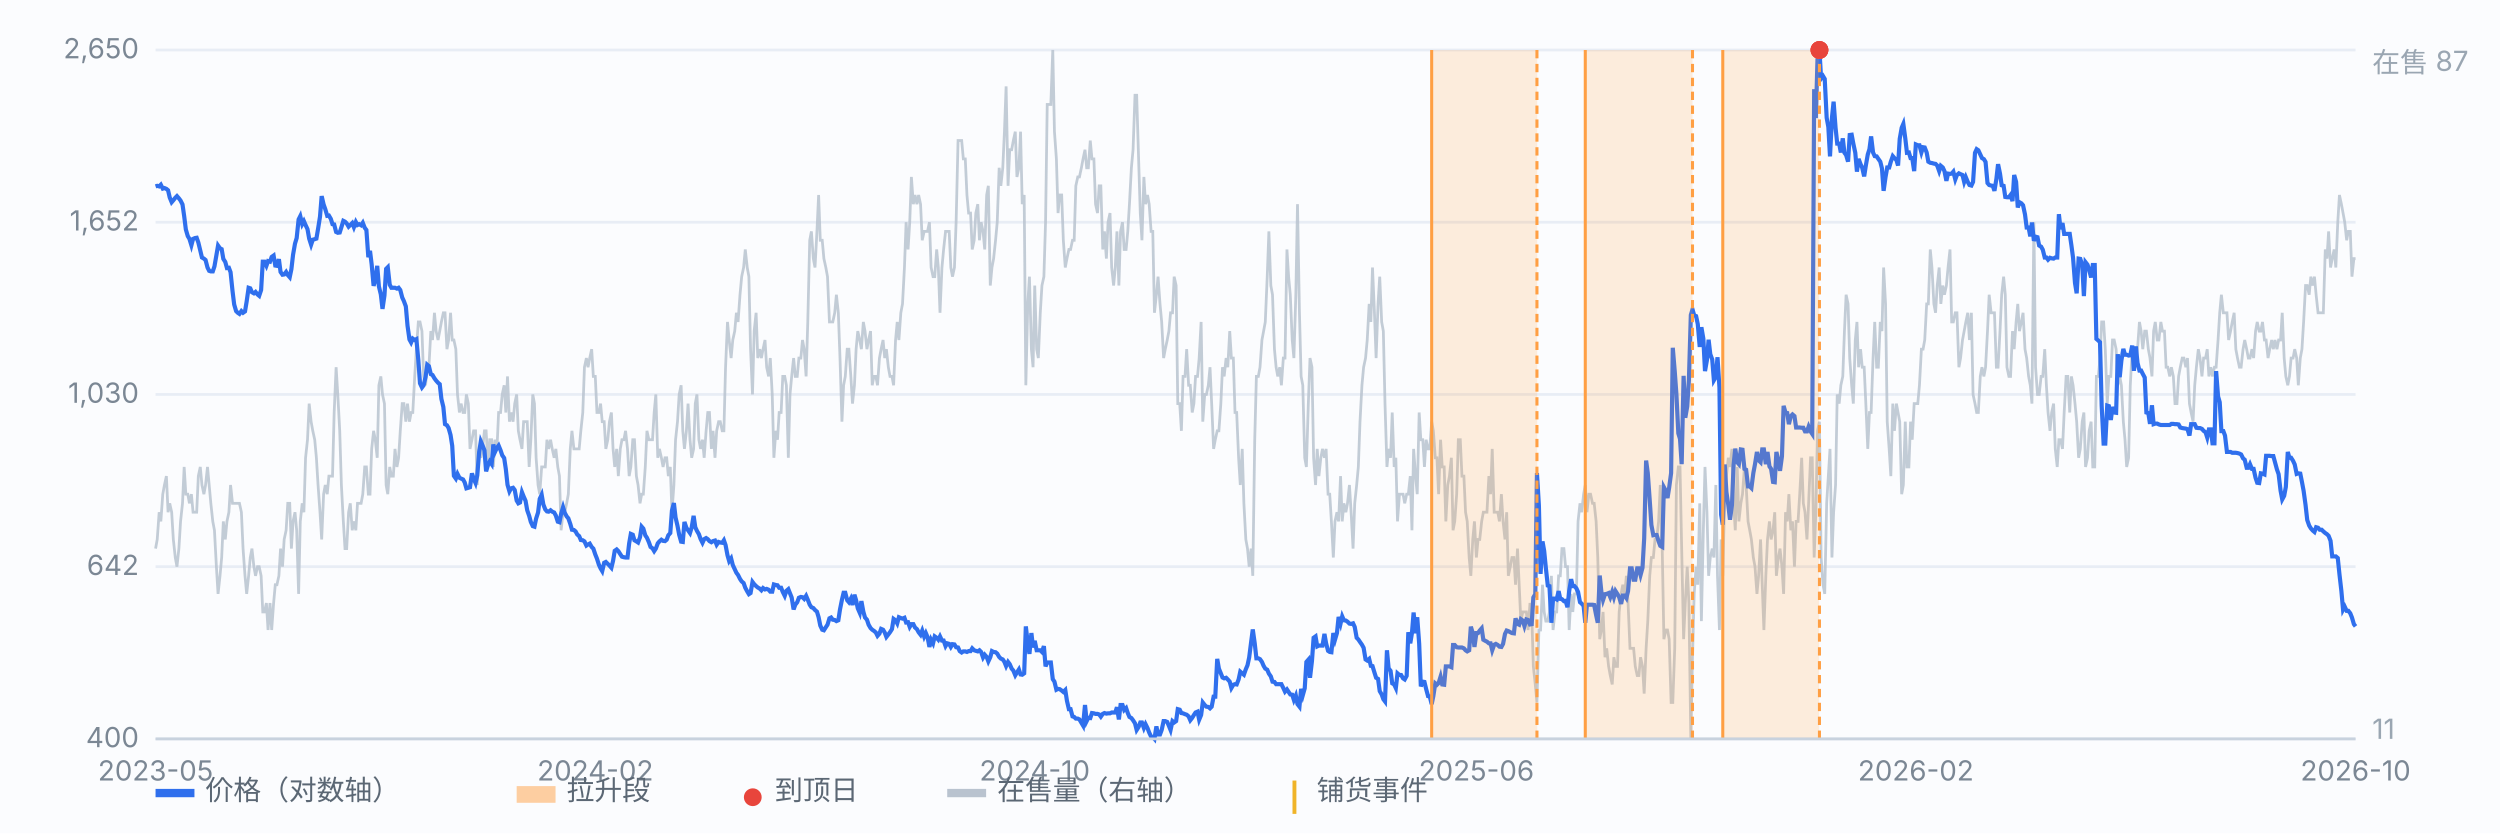
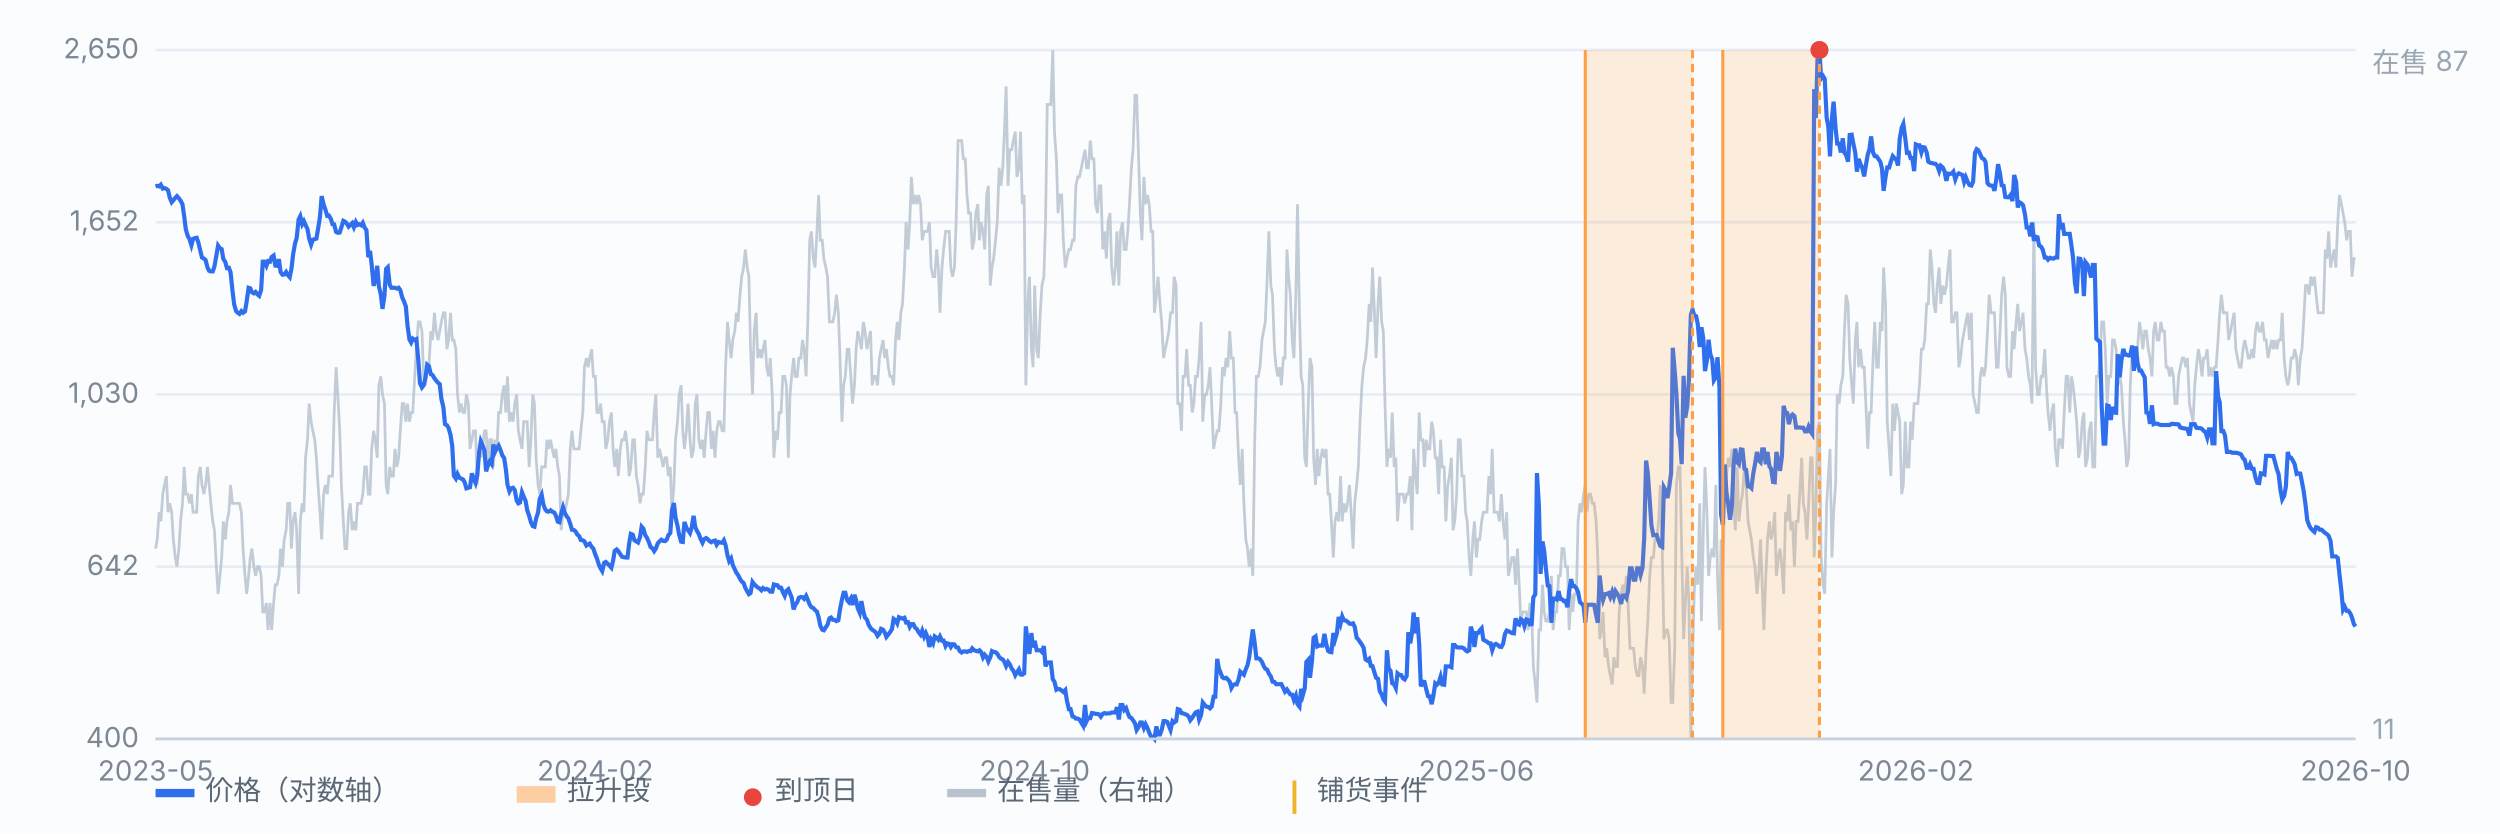
<svg xmlns="http://www.w3.org/2000/svg" viewBox="0 0 900 300" preserveAspectRatio="xMidYMid meet" style="width:100%;max-width:900px;height:auto;display:block" font-family="-apple-system,Segoe UI,Microsoft YaHei,sans-serif" font-size="10">
  <rect x="0" y="0" width="900" height="300" fill="#fbfcfe" />
  <line x1="56" y1="266.0" x2="848" y2="266.0" stroke="#e8edf5" stroke-width="1" />
  <text x="50" y="269.0" text-anchor="end" fill="#7b8794">400</text>
  <line x1="56" y1="204.0" x2="848" y2="204.0" stroke="#e8edf5" stroke-width="1" />
  <text x="50" y="207.0" text-anchor="end" fill="#7b8794">642</text>
  <line x1="56" y1="142.0" x2="848" y2="142.0" stroke="#e8edf5" stroke-width="1" />
  <text x="50" y="145.0" text-anchor="end" fill="#7b8794">1,030</text>
  <line x1="56" y1="80.0" x2="848" y2="80.0" stroke="#e8edf5" stroke-width="1" />
  <text x="50" y="83.0" text-anchor="end" fill="#7b8794">1,652</text>
  <line x1="56" y1="18.0" x2="848" y2="18.0" stroke="#e8edf5" stroke-width="1" />
  <text x="50" y="21.0" text-anchor="end" fill="#7b8794">2,650</text>
  <path d="M56.0 197.5 L56.6 194.2 L57.3 184.4 L57.9 187.7 L58.6 177.9 L59.2 174.6 L59.9 171.4 L60.5 184.4 L61.1 181.2 L61.8 184.4 L62.4 194.2 L63.1 200.7 L63.7 204.0 L64.4 197.5 L65.0 187.7 L65.7 181.2 L66.3 168.1 L66.9 177.9 L67.6 177.9 L68.2 181.2 L68.9 177.9 L69.5 184.4 L70.2 184.4 L70.8 184.4 L71.4 171.4 L72.1 168.1 L72.7 174.6 L73.4 177.9 L74.0 174.6 L74.7 168.1 L75.3 174.6 L75.9 181.2 L76.6 187.7 L77.2 190.9 L77.9 204.0 L78.5 213.8 L79.2 207.3 L79.8 200.7 L80.4 187.7 L81.1 194.2 L81.7 187.7 L82.4 184.4 L83.0 174.6 L83.7 181.2 L84.3 181.2 L85.0 181.2 L85.6 181.2 L86.2 181.2 L86.9 184.4 L87.5 197.5 L88.2 207.3 L88.8 213.8 L89.5 207.3 L90.1 200.7 L90.7 197.5 L91.4 204.0 L92.0 207.3 L92.7 204.0 L93.3 204.0 L94.0 207.3 L94.6 220.3 L95.2 220.3 L95.9 217.1 L96.5 226.8 L97.2 217.1 L97.8 226.8 L98.5 217.1 L99.1 210.5 L99.7 210.5 L100.4 207.3 L101.0 197.5 L101.7 204.0 L102.3 194.2 L103.0 190.9 L103.6 181.2 L104.3 181.2 L104.9 197.5 L105.5 187.7 L106.2 184.4 L106.8 190.9 L107.5 213.8 L108.1 187.7 L108.8 181.2 L109.4 184.4 L110.0 164.8 L110.7 158.3 L111.3 145.3 L112.0 151.8 L112.6 155.1 L113.3 158.3 L113.9 164.8 L114.5 174.6 L115.2 184.4 L115.8 194.2 L116.5 177.9 L117.1 174.6 L117.8 177.9 L118.4 171.4 L119.1 171.4 L119.7 171.4 L120.3 148.5 L121.0 132.2 L121.6 142.0 L122.3 155.1 L122.9 174.6 L123.6 187.7 L124.2 197.5 L124.8 197.5 L125.5 184.4 L126.1 181.2 L126.8 190.9 L127.4 187.7 L128.1 190.9 L128.7 181.2 L129.3 181.2 L130.0 181.2 L130.6 177.9 L131.3 168.1 L131.9 168.1 L132.6 177.9 L133.2 177.9 L133.8 161.6 L134.5 155.1 L135.1 158.3 L135.8 164.8 L136.4 138.7 L137.1 135.5 L137.7 142.0 L138.4 145.3 L139.0 174.6 L139.6 177.9 L140.3 168.1 L140.9 171.4 L141.6 171.4 L142.2 161.6 L142.9 168.1 L143.5 164.8 L144.1 155.1 L144.8 145.3 L145.4 145.3 L146.1 151.8 L146.7 145.3 L147.4 151.8 L148.0 148.5 L148.6 148.5 L149.3 135.5 L149.9 125.7 L150.6 115.9 L151.2 115.9 L151.9 119.2 L152.5 135.5 L153.2 138.7 L153.8 132.2 L154.4 132.2 L155.1 119.2 L155.7 122.4 L156.4 112.6 L157.0 119.2 L157.7 122.4 L158.3 119.2 L158.9 115.9 L159.6 112.6 L160.2 112.6 L160.9 125.7 L161.5 122.4 L162.2 112.6 L162.8 122.4 L163.4 122.4 L164.1 125.7 L164.7 142.0 L165.4 148.5 L166.0 145.3 L166.7 148.5 L167.3 148.5 L167.9 142.0 L168.6 145.3 L169.2 161.6 L169.9 158.3 L170.5 155.1 L171.2 155.1 L171.8 174.6 L172.5 161.6 L173.1 164.8 L173.7 161.6 L174.4 155.1 L175.0 155.1 L175.7 168.1 L176.3 158.3 L177.0 158.3 L177.6 168.1 L178.2 158.3 L178.9 161.6 L179.5 148.5 L180.2 148.5 L180.8 142.0 L181.5 138.7 L182.1 148.5 L182.7 135.5 L183.4 151.8 L184.0 148.5 L184.7 151.8 L185.3 145.3 L186.0 142.0 L186.6 155.1 L187.2 158.3 L187.9 161.6 L188.5 151.8 L189.2 151.8 L189.8 151.8 L190.5 168.1 L191.1 158.3 L191.8 142.0 L192.4 145.3 L193.0 164.8 L193.7 174.6 L194.3 177.9 L195.0 168.1 L195.6 168.1 L196.3 168.1 L196.9 158.3 L197.5 161.6 L198.2 158.3 L198.8 161.6 L199.5 164.8 L200.1 161.6 L200.8 168.1 L201.4 171.4 L202.0 190.9 L202.7 184.4 L203.3 184.4 L204.0 181.2 L204.6 177.9 L205.3 161.6 L205.9 155.1 L206.6 161.6 L207.2 161.6 L207.8 161.6 L208.5 161.6 L209.1 155.1 L209.8 148.5 L210.4 132.2 L211.1 128.9 L211.7 132.2 L212.3 128.9 L213.0 125.7 L213.6 135.5 L214.3 135.5 L214.9 148.5 L215.6 148.5 L216.2 145.3 L216.8 151.8 L217.5 151.8 L218.1 161.6 L218.8 158.3 L219.4 151.8 L220.1 148.5 L220.7 161.6 L221.3 168.1 L222.0 161.6 L222.6 171.4 L223.3 161.6 L223.9 158.3 L224.6 158.3 L225.2 155.1 L225.9 161.6 L226.5 171.4 L227.1 168.1 L227.8 158.3 L228.4 158.3 L229.1 171.4 L229.7 174.6 L230.4 181.2 L231.0 177.9 L231.6 177.9 L232.3 168.1 L232.9 155.1 L233.6 158.3 L234.2 158.3 L234.9 158.3 L235.5 148.5 L236.1 142.0 L236.8 164.8 L237.4 161.6 L238.1 164.8 L238.7 168.1 L239.4 164.8 L240.0 164.8 L240.6 171.4 L241.3 168.1 L241.9 184.4 L242.6 174.6 L243.2 158.3 L243.9 151.8 L244.5 142.0 L245.2 138.7 L245.8 155.1 L246.4 161.6 L247.1 155.1 L247.7 145.3 L248.4 158.3 L249.0 164.8 L249.7 161.6 L250.3 145.3 L250.9 142.0 L251.6 158.3 L252.2 161.6 L252.9 158.3 L253.5 164.8 L254.2 155.1 L254.8 148.5 L255.4 148.5 L256.1 161.6 L256.7 155.1 L257.4 164.8 L258.0 155.1 L258.7 151.8 L259.3 151.8 L260.0 155.1 L260.6 155.1 L261.2 132.2 L261.9 115.9 L262.5 122.4 L263.2 128.9 L263.8 122.4 L264.5 119.2 L265.1 112.6 L265.7 115.9 L266.4 106.1 L267.0 99.6 L267.7 96.3 L268.3 89.8 L269.0 96.3 L269.6 99.6 L270.2 125.7 L270.9 142.0 L271.5 119.2 L272.2 112.6 L272.8 128.9 L273.5 125.7 L274.1 128.9 L274.7 125.7 L275.4 122.4 L276.0 132.2 L276.7 135.5 L277.3 128.9 L278.0 142.0 L278.6 164.8 L279.3 155.1 L279.9 158.3 L280.5 148.5 L281.2 148.5 L281.8 135.5 L282.5 135.5 L283.1 138.7 L283.8 164.8 L284.4 142.0 L285.0 135.5 L285.7 128.9 L286.3 135.5 L287.0 135.5 L287.6 128.9 L288.3 128.9 L288.9 122.4 L289.5 125.7 L290.2 135.5 L290.8 115.9 L291.5 86.5 L292.1 83.3 L292.8 93.1 L293.4 96.3 L294.1 83.3 L294.7 70.2 L295.3 86.5 L296.0 86.5 L296.6 93.1 L297.3 96.3 L297.9 99.6 L298.6 115.9 L299.2 115.9 L299.8 115.9 L300.5 112.6 L301.1 106.1 L301.8 112.6 L302.4 128.9 L303.1 151.8 L303.7 138.7 L304.3 135.5 L305.0 125.7 L305.6 125.7 L306.3 135.5 L306.9 145.3 L307.6 138.7 L308.2 125.7 L308.8 119.2 L309.5 122.4 L310.1 125.7 L310.8 115.9 L311.4 119.2 L312.1 125.7 L312.7 122.4 L313.4 119.2 L314.0 138.7 L314.6 135.5 L315.3 135.5 L315.9 138.7 L316.6 128.9 L317.2 125.7 L317.9 122.4 L318.5 128.9 L319.1 125.7 L319.8 132.2 L320.4 135.5 L321.1 135.5 L321.7 138.7 L322.4 122.4 L323.0 115.9 L323.6 122.4 L324.3 112.6 L324.9 109.4 L325.6 96.3 L326.2 80.0 L326.9 89.8 L327.5 80.0 L328.1 63.7 L328.8 73.5 L329.4 70.2 L330.1 73.5 L330.7 70.2 L331.4 73.5 L332.0 86.5 L332.7 83.3 L333.3 83.3 L333.9 83.3 L334.6 80.0 L335.2 96.3 L335.9 99.6 L336.5 99.6 L337.2 89.8 L337.8 96.3 L338.4 112.6 L339.1 96.3 L339.7 89.8 L340.4 83.3 L341.0 83.3 L341.7 83.3 L342.3 96.3 L342.9 99.6 L343.6 96.3 L344.2 80.0 L344.9 50.6 L345.5 50.6 L346.2 50.6 L346.8 57.2 L347.5 57.2 L348.1 70.2 L348.7 76.7 L349.4 76.7 L350.0 89.8 L350.7 86.5 L351.3 76.7 L352.0 73.5 L352.6 86.5 L353.2 80.0 L353.9 83.3 L354.5 89.8 L355.2 70.2 L355.8 66.9 L356.5 102.8 L357.1 96.3 L357.7 93.1 L358.4 86.5 L359.0 80.0 L359.7 60.4 L360.3 66.9 L361.0 60.4 L361.6 47.4 L362.2 31.1 L362.9 66.9 L363.5 53.9 L364.2 53.9 L364.8 50.6 L365.5 47.4 L366.1 63.7 L366.8 60.4 L367.4 47.4 L368.0 73.5 L368.7 70.2 L369.3 138.7 L370.0 109.4 L370.6 99.6 L371.3 125.7 L371.9 132.2 L372.5 102.8 L373.2 125.7 L373.8 128.9 L374.5 112.6 L375.1 102.8 L375.8 99.6 L376.4 80.0 L377.0 37.6 L377.7 37.6 L378.3 37.6 L379.0 18.0 L379.6 47.4 L380.3 57.2 L380.9 76.7 L381.5 70.2 L382.2 70.2 L382.8 86.5 L383.5 96.3 L384.1 93.1 L384.8 89.8 L385.4 89.8 L386.1 86.5 L386.7 86.5 L387.3 66.9 L388.0 63.7 L388.6 63.7 L389.3 60.4 L389.9 57.2 L390.6 53.9 L391.2 60.4 L391.8 60.4 L392.5 50.6 L393.1 57.2 L393.8 57.2 L394.4 73.5 L395.1 76.7 L395.7 66.9 L396.3 66.9 L397.0 89.8 L397.6 83.3 L398.3 93.1 L398.9 80.0 L399.6 76.7 L400.2 96.3 L400.9 102.8 L401.5 96.3 L402.1 83.3 L402.8 102.8 L403.4 83.3 L404.1 80.0 L404.7 89.8 L405.4 89.8 L406.0 83.3 L406.6 73.5 L407.3 60.4 L407.9 53.9 L408.6 34.3 L409.2 34.3 L409.9 57.2 L410.5 76.7 L411.1 86.5 L411.8 63.7 L412.4 73.5 L413.1 70.2 L413.7 73.5 L414.4 83.3 L415.0 83.3 L415.6 112.6 L416.3 106.1 L416.9 99.6 L417.6 109.4 L418.2 115.9 L418.9 128.9 L419.5 125.7 L420.2 122.4 L420.8 119.2 L421.4 112.6 L422.1 112.6 L422.7 99.6 L423.4 102.8 L424.0 145.3 L424.7 145.3 L425.3 155.1 L425.9 135.5 L426.6 135.5 L427.2 125.7 L427.9 138.7 L428.5 138.7 L429.2 148.5 L429.8 145.3 L430.4 135.5 L431.1 135.5 L431.7 128.9 L432.4 115.9 L433.0 151.8 L433.7 142.0 L434.3 142.0 L435.0 138.7 L435.6 132.2 L436.2 145.3 L436.9 161.6 L437.5 158.3 L438.2 155.1 L438.8 155.1 L439.5 145.3 L440.1 132.2 L440.7 135.5 L441.4 128.9 L442.0 132.2 L442.7 119.2 L443.3 128.9 L444.0 128.9 L444.6 148.5 L445.2 148.5 L445.9 164.8 L446.5 174.6 L447.2 161.6 L447.8 181.2 L448.5 194.2 L449.1 197.5 L449.7 204.0 L450.4 197.5 L451.0 207.3 L451.7 158.3 L452.3 135.5 L453.0 135.5 L453.6 132.2 L454.3 122.4 L454.9 119.2 L455.5 115.9 L456.2 99.6 L456.8 83.3 L457.5 102.8 L458.1 106.1 L458.8 125.7 L459.4 132.2 L460.0 135.5 L460.7 132.2 L461.3 138.7 L462.0 128.9 L462.6 128.9 L463.3 89.8 L463.9 99.6 L464.5 106.1 L465.2 122.4 L465.8 128.9 L466.5 106.1 L467.1 73.5 L467.8 112.6 L468.4 135.5 L469.0 138.7 L469.7 164.8 L470.3 168.1 L471.0 145.3 L471.6 128.9 L472.3 132.2 L472.9 164.8 L473.6 174.6 L474.2 161.6 L474.8 171.4 L475.5 164.8 L476.1 161.6 L476.8 164.8 L477.4 161.6 L478.1 177.9 L478.7 177.9 L479.3 187.7 L480.0 200.7 L480.6 187.7 L481.3 184.4 L481.9 187.7 L482.6 171.4 L483.2 187.7 L483.8 181.2 L484.5 184.4 L485.1 181.2 L485.8 174.6 L486.4 184.4 L487.1 197.5 L487.7 181.2 L488.4 174.6 L489.0 168.1 L489.6 151.8 L490.3 138.7 L490.9 132.2 L491.6 128.9 L492.2 122.4 L492.9 109.4 L493.5 115.9 L494.1 96.3 L494.8 112.6 L495.4 128.9 L496.1 109.4 L496.7 99.6 L497.4 115.9 L498.0 119.2 L498.6 145.3 L499.3 168.1 L499.9 161.6 L500.6 164.8 L501.2 148.5 L501.9 168.1 L502.5 164.8 L503.1 187.7 L503.8 177.9 L504.4 177.9 L505.1 177.9 L505.7 181.2 L506.4 177.9 L507.0 177.9 L507.7 171.4 L508.3 190.9 L508.9 161.6 L509.6 171.4 L510.2 177.9 L510.9 148.5 L511.5 158.3 L512.2 158.3 L512.8 168.1 L513.4 158.3 L514.1 161.6 L514.7 161.6 L515.4 151.8 L516.0 155.1 L516.7 164.8 L517.3 164.8 L517.9 177.9 L518.6 158.3 L519.2 168.1 L519.9 168.1 L520.5 187.7 L521.2 174.6 L521.8 171.4 L522.5 164.8 L523.1 190.9 L523.7 187.7 L524.4 177.9 L525.0 158.3 L525.7 158.3 L526.3 171.4 L527.0 171.4 L527.6 184.4 L528.2 187.7 L528.9 200.7 L529.5 207.3 L530.2 194.2 L530.8 187.7 L531.5 200.7 L532.1 194.2 L532.7 194.2 L533.4 187.7 L534.0 184.4 L534.7 184.4 L535.3 184.4 L536.0 171.4 L536.6 177.9 L537.2 161.6 L537.9 184.4 L538.5 184.4 L539.2 184.4 L539.8 187.7 L540.5 177.9 L541.1 187.7 L541.8 194.2 L542.4 184.4 L543.0 207.3 L543.7 204.0 L544.3 200.7 L545.0 200.7 L545.6 210.5 L546.3 197.5 L546.9 210.5 L547.5 223.6 L548.2 220.3 L548.8 220.3 L549.5 220.3 L550.1 226.8 L550.8 217.1 L551.4 220.3 L552.0 239.9 L552.7 246.4 L553.3 252.9 L554.0 226.8 L554.6 226.8 L555.3 210.5 L555.9 220.3 L556.5 223.6 L557.2 223.6 L557.8 220.3 L558.5 207.3 L559.1 226.8 L559.8 220.3 L560.4 220.3 L561.1 207.3 L561.7 207.3 L562.3 197.5 L563.0 197.5 L563.6 204.0 L564.3 204.0 L564.9 226.8 L565.6 213.8 L566.2 220.3 L566.8 213.8 L567.5 213.8 L568.1 187.7 L568.8 181.2 L569.4 184.4 L570.1 177.9 L570.7 174.6 L571.3 184.4 L572.0 177.9 L572.6 177.9 L573.3 181.2 L573.9 181.2 L574.6 187.7 L575.2 200.7 L575.9 230.1 L576.5 226.8 L577.1 220.3 L577.8 236.6 L578.4 233.4 L579.1 239.9 L579.7 243.2 L580.4 246.4 L581.0 236.6 L581.6 239.9 L582.3 239.9 L582.9 220.3 L583.6 213.8 L584.2 210.5 L584.9 213.8 L585.5 207.3 L586.1 217.1 L586.8 233.4 L587.4 233.4 L588.1 233.4 L588.7 239.9 L589.4 243.2 L590.0 243.2 L590.6 236.6 L591.3 239.9 L591.9 249.7 L592.6 233.4 L593.2 223.6 L593.9 207.3 L594.5 200.7 L595.2 200.7 L595.8 194.2 L596.4 194.2 L597.1 187.7 L597.7 174.6 L598.4 197.5 L599.0 230.1 L599.7 226.8 L600.3 226.8 L600.9 230.1 L601.6 252.9 L602.2 252.9 L602.9 233.4 L603.5 174.6 L604.2 168.1 L604.8 168.1 L605.4 197.5 L606.1 230.1 L606.7 217.1 L607.4 204.0 L608.0 217.1 L608.7 266.0 L609.3 236.6 L609.9 213.8 L610.6 204.0 L611.2 210.5 L611.9 181.2 L612.5 223.6 L613.2 190.9 L613.8 168.1 L614.5 184.4 L615.1 207.3 L615.7 200.7 L616.4 197.5 L617.0 200.7 L617.7 174.6 L618.3 207.3 L619.0 226.8 L619.6 194.2 L620.2 207.3 L620.9 177.9 L621.5 171.4 L622.2 164.8 L622.8 168.1 L623.5 161.6 L624.1 181.2 L624.7 190.9 L625.4 168.1 L626.0 187.7 L626.7 181.2 L627.3 177.9 L628.0 168.1 L628.6 174.6 L629.3 187.7 L629.9 190.9 L630.5 194.2 L631.2 200.7 L631.8 204.0 L632.5 213.8 L633.1 207.3 L633.8 194.2 L634.4 210.5 L635.0 226.8 L635.7 207.3 L636.3 194.2 L637.0 187.7 L637.6 194.2 L638.3 190.9 L638.9 184.4 L639.5 207.3 L640.2 200.7 L640.8 197.5 L641.5 204.0 L642.1 213.8 L642.8 184.4 L643.4 187.7 L644.0 177.9 L644.7 190.9 L645.3 187.7 L646.0 204.0 L646.6 187.7 L647.3 187.7 L647.9 177.9 L648.6 164.8 L649.2 181.2 L649.8 184.4 L650.5 194.2 L651.1 181.2 L651.8 164.8 L652.4 164.8 L653.1 200.7 L653.7 184.4 L654.3 155.1 L655.0 151.8 L655.6 200.7 L656.3 210.5 L656.9 213.8 L657.6 181.2 L658.2 171.4 L658.8 161.6 L659.5 200.7 L660.1 184.4 L660.8 174.6 L661.4 142.0 L662.1 145.3 L662.7 138.7 L663.4 135.5 L664.0 119.2 L664.6 106.1 L665.3 109.4 L665.9 128.9 L666.6 138.7 L667.2 145.3 L667.9 122.4 L668.5 115.9 L669.1 132.2 L669.8 125.7 L670.4 132.2 L671.1 132.2 L671.7 145.3 L672.4 161.6 L673.0 148.5 L673.6 148.5 L674.3 128.9 L674.9 115.9 L675.6 132.2 L676.2 132.2 L676.9 115.9 L677.5 119.2 L678.1 96.3 L678.8 109.4 L679.4 151.8 L680.1 161.6 L680.7 171.4 L681.4 145.3 L682.0 155.1 L682.7 145.3 L683.3 148.5 L683.9 151.8 L684.6 177.9 L685.2 174.6 L685.9 151.8 L686.5 168.1 L687.2 168.1 L687.8 151.8 L688.4 158.3 L689.1 145.3 L689.7 145.3 L690.4 145.3 L691.0 138.7 L691.7 125.7 L692.3 125.7 L692.9 122.4 L693.6 109.4 L694.2 109.4 L694.9 89.8 L695.5 96.3 L696.2 109.4 L696.8 112.6 L697.4 102.8 L698.1 96.3 L698.7 109.4 L699.4 102.8 L700.0 106.1 L700.7 102.8 L701.3 96.3 L702.0 89.8 L702.6 115.9 L703.2 115.9 L703.9 112.6 L704.5 112.6 L705.2 132.2 L705.8 128.9 L706.5 122.4 L707.1 119.2 L707.7 115.9 L708.4 112.6 L709.0 122.4 L709.7 112.6 L710.3 142.0 L711.0 145.3 L711.6 148.5 L712.2 148.5 L712.9 135.5 L713.5 132.2 L714.2 135.5 L714.8 132.2 L715.5 119.2 L716.1 106.1 L716.8 112.6 L717.4 112.6 L718.0 112.6 L718.7 132.2 L719.3 132.2 L720.0 119.2 L720.6 106.1 L721.3 99.6 L721.9 106.1 L722.5 132.2 L723.2 135.5 L723.8 135.5 L724.5 119.2 L725.1 125.7 L725.8 115.9 L726.4 109.4 L727.0 119.2 L727.7 115.9 L728.3 112.6 L729.0 125.7 L729.6 128.9 L730.3 135.5 L730.9 138.7 L731.5 145.3 L732.2 80.0 L732.8 132.2 L733.5 142.0 L734.1 142.0 L734.8 135.5 L735.4 135.5 L736.1 125.7 L736.7 138.7 L737.3 148.5 L738.0 155.1 L738.6 148.5 L739.3 145.3 L739.9 161.6 L740.6 168.1 L741.2 158.3 L741.8 158.3 L742.5 161.6 L743.1 148.5 L743.8 135.5 L744.4 135.5 L745.1 148.5 L745.7 135.5 L746.3 138.7 L747.0 145.3 L747.6 151.8 L748.3 164.8 L748.9 161.6 L749.6 151.8 L750.2 148.5 L750.8 168.1 L751.5 164.8 L752.1 155.1 L752.8 151.8 L753.4 168.1 L754.1 168.1 L754.7 135.5 L755.4 135.5 L756.0 128.9 L756.6 115.9 L757.3 115.9 L757.9 125.7 L758.6 145.3 L759.2 135.5 L759.9 135.5 L760.5 122.4 L761.1 122.4 L761.8 125.7 L762.4 138.7 L763.1 135.5 L763.7 138.7 L764.4 151.8 L765.0 158.3 L765.6 168.1 L766.3 164.8 L766.9 138.7 L767.6 125.7 L768.2 125.7 L768.9 132.2 L769.5 125.7 L770.2 115.9 L770.8 119.2 L771.4 125.7 L772.1 119.2 L772.7 119.2 L773.4 125.7 L774.0 128.9 L774.7 135.5 L775.3 119.2 L775.9 115.9 L776.6 122.4 L777.2 122.4 L777.9 115.9 L778.5 119.2 L779.2 119.2 L779.8 132.2 L780.4 132.2 L781.1 135.5 L781.7 132.2 L782.4 135.5 L783.0 145.3 L783.7 145.3 L784.3 135.5 L784.9 132.2 L785.6 128.9 L786.2 128.9 L786.9 132.2 L787.5 128.9 L788.2 145.3 L788.8 148.5 L789.5 151.8 L790.1 138.7 L790.7 132.2 L791.4 125.7 L792.0 128.9 L792.7 135.5 L793.3 128.9 L794.0 128.9 L794.6 125.7 L795.2 135.5 L795.9 132.2 L796.5 135.5 L797.2 132.2 L797.8 132.2 L798.5 122.4 L799.1 112.6 L799.7 106.1 L800.4 112.6 L801.0 112.6 L801.7 112.6 L802.3 122.4 L803.0 119.2 L803.6 115.9 L804.3 112.6 L804.9 125.7 L805.5 128.9 L806.2 132.2 L806.8 132.2 L807.5 125.7 L808.1 122.4 L808.8 125.7 L809.4 128.9 L810.0 128.9 L810.7 125.7 L811.3 128.9 L812.0 119.2 L812.6 115.9 L813.3 119.2 L813.9 119.2 L814.5 115.9 L815.2 122.4 L815.8 122.4 L816.5 128.9 L817.1 125.7 L817.8 122.4 L818.4 125.7 L819.0 122.4 L819.7 125.7 L820.3 122.4 L821.0 122.4 L821.6 112.6 L822.3 128.9 L822.9 135.5 L823.6 138.7 L824.2 135.5 L824.8 128.9 L825.5 128.9 L826.1 125.7 L826.8 128.9 L827.4 138.7 L828.1 128.9 L828.7 125.7 L829.3 115.9 L830.0 102.8 L830.6 102.8 L831.3 106.1 L831.9 99.6 L832.6 102.8 L833.2 99.6 L833.8 106.1 L834.5 112.6 L835.1 112.6 L835.8 112.6 L836.4 112.6 L837.1 89.8 L837.7 93.1 L838.3 83.3 L839.0 96.3 L839.6 93.1 L840.3 89.8 L840.9 96.3 L841.6 80.0 L842.2 70.2 L842.9 73.5 L843.5 76.7 L844.1 80.0 L844.8 86.5 L845.4 83.3 L846.1 83.3 L846.7 99.6 L847.4 93.1 L848.0 93.1" fill="none" stroke="#b9c3cf" stroke-width="1" opacity="0.85" />
  <text x="854" y="26" fill="#9aa6b2">在售 87</text>
  <text x="854" y="266" fill="#9aa6b2">11</text>
  <path d="M56.0 67.1 L56.6 66.9 L57.3 67.1 L57.9 66.5 L58.6 67.9 L59.2 67.7 L59.9 68.0 L60.5 68.5 L61.1 71.1 L61.8 72.8 L62.4 72.1 L63.1 71.2 L63.7 70.6 L64.4 71.4 L65.0 72.2 L65.7 73.6 L66.3 77.8 L66.9 82.6 L67.6 85.0 L68.2 86.0 L68.9 88.3 L69.5 86.0 L70.2 85.7 L70.8 85.6 L71.4 87.3 L72.1 90.2 L72.7 92.7 L73.4 93.1 L74.0 93.6 L74.7 96.3 L75.3 97.5 L75.9 97.7 L76.6 97.7 L77.2 95.9 L77.9 91.9 L78.5 88.4 L79.2 89.4 L79.8 89.7 L80.4 93.2 L81.1 94.3 L81.7 96.5 L82.4 96.4 L83.0 98.0 L83.7 104.7 L84.3 109.6 L85.0 112.0 L85.6 112.6 L86.2 113.0 L86.9 112.0 L87.5 112.6 L88.2 112.1 L88.8 108.5 L89.5 103.6 L90.1 103.8 L90.7 105.2 L91.4 105.6 L92.0 105.1 L92.7 106.0 L93.3 106.5 L94.0 104.4 L94.6 94.2 L95.2 94.2 L95.9 95.7 L96.5 94.0 L97.2 94.2 L97.8 92.5 L98.5 92.0 L99.1 95.6 L99.7 95.7 L100.4 93.3 L101.0 97.9 L101.7 98.9 L102.3 98.8 L103.0 97.9 L103.6 99.0 L104.3 99.8 L104.9 96.9 L105.5 91.7 L106.2 87.7 L106.8 85.7 L107.5 79.0 L108.1 77.8 L108.8 80.7 L109.4 79.6 L110.0 81.0 L110.7 82.5 L111.3 85.9 L112.0 88.1 L112.6 86.3 L113.3 86.1 L113.9 85.9 L114.5 82.4 L115.2 78.0 L115.8 70.6 L116.5 73.6 L117.1 75.3 L117.8 77.7 L118.4 77.6 L119.1 78.8 L119.7 80.7 L120.3 80.8 L121.0 83.5 L121.6 83.8 L122.3 83.7 L122.9 81.8 L123.6 79.5 L124.2 79.8 L124.8 80.4 L125.5 81.6 L126.1 81.0 L126.8 80.3 L127.4 81.8 L128.1 79.9 L128.7 81.0 L129.3 80.7 L130.0 81.1 L130.6 80.2 L131.3 82.0 L131.9 82.8 L132.6 92.6 L133.2 90.3 L133.8 95.2 L134.5 102.9 L135.1 100.9 L135.8 95.7 L136.4 103.1 L137.1 106.0 L137.7 111.2 L138.4 106.4 L139.0 96.8 L139.6 96.2 L140.3 102.5 L140.9 103.6 L141.6 103.6 L142.2 103.6 L142.9 103.9 L143.5 103.6 L144.1 104.4 L144.8 107.1 L145.4 108.4 L146.1 110.3 L146.7 117.2 L147.4 122.2 L148.0 123.3 L148.6 121.9 L149.3 122.4 L149.9 122.1 L150.6 129.7 L151.2 138.0 L151.9 139.5 L152.5 138.7 L153.2 135.7 L153.8 131.3 L154.4 131.8 L155.1 134.7 L155.7 135.0 L156.4 136.2 L157.0 137.0 L157.7 137.8 L158.3 138.3 L158.9 143.6 L159.6 146.5 L160.2 152.7 L160.9 153.1 L161.5 154.1 L162.2 156.6 L162.8 160.5 L163.4 171.3 L164.1 172.3 L164.7 170.6 L165.4 172.0 L166.0 172.3 L166.7 172.6 L167.3 173.7 L167.9 175.8 L168.6 175.6 L169.2 175.4 L169.9 170.4 L170.5 172.3 L171.2 173.9 L171.8 171.2 L172.5 162.7 L173.1 158.9 L173.7 160.3 L174.4 162.1 L175.0 169.7 L175.7 167.3 L176.3 166.1 L177.0 167.1 L177.6 160.0 L178.2 162.7 L178.9 161.2 L179.5 160.4 L180.2 162.1 L180.8 163.9 L181.5 164.9 L182.1 168.9 L182.7 174.5 L183.4 176.9 L184.0 175.8 L184.7 175.6 L185.3 176.4 L186.0 180.2 L186.6 181.2 L187.2 180.9 L187.9 177.2 L188.5 178.7 L189.2 180.3 L189.8 183.7 L190.5 185.7 L191.1 187.9 L191.8 189.4 L192.4 189.6 L193.0 186.7 L193.7 184.5 L194.3 179.6 L195.0 178.1 L195.6 181.6 L196.3 183.4 L196.9 184.1 L197.5 184.2 L198.2 183.7 L198.8 184.2 L199.5 184.5 L200.1 185.6 L200.8 187.8 L201.4 188.0 L202.0 185.0 L202.7 182.6 L203.3 184.6 L204.0 185.9 L204.6 186.6 L205.3 188.6 L205.9 190.7 L206.6 190.8 L207.2 191.3 L207.8 192.4 L208.5 193.0 L209.1 194.4 L209.8 194.5 L210.4 194.9 L211.1 196.4 L211.7 196.0 L212.3 195.7 L213.0 196.9 L213.6 197.5 L214.3 199.6 L214.9 201.1 L215.6 203.3 L216.2 204.6 L216.8 205.6 L217.5 202.6 L218.1 202.3 L218.8 203.0 L219.4 203.6 L220.1 204.4 L220.7 201.9 L221.3 198.3 L222.0 197.8 L222.6 198.4 L223.3 199.5 L223.9 200.4 L224.6 200.6 L225.2 200.7 L225.9 200.7 L226.5 195.6 L227.1 192.2 L227.8 192.5 L228.4 194.5 L229.1 194.9 L229.7 195.3 L230.4 193.4 L231.0 189.6 L231.6 190.3 L232.3 192.7 L232.9 193.6 L233.6 195.2 L234.2 196.9 L234.9 197.4 L235.5 198.4 L236.1 197.5 L236.8 195.6 L237.4 194.9 L238.1 194.3 L238.7 194.7 L239.4 194.8 L240.0 194.3 L240.6 192.7 L241.3 191.9 L241.9 183.8 L242.6 181.1 L243.2 186.3 L243.9 189.3 L244.5 192.5 L245.2 195.0 L245.8 195.1 L246.4 187.9 L247.1 190.0 L247.7 190.9 L248.4 191.9 L249.0 189.9 L249.7 185.7 L250.3 189.8 L250.9 191.1 L251.6 192.3 L252.2 194.0 L252.9 195.4 L253.5 194.1 L254.2 193.7 L254.8 194.1 L255.4 194.8 L256.1 195.2 L256.7 194.8 L257.4 194.6 L258.0 196.1 L258.7 195.1 L259.3 195.3 L260.0 195.4 L260.6 194.5 L261.2 196.2 L261.9 199.9 L262.5 202.0 L263.2 201.0 L263.8 203.4 L264.5 204.9 L265.1 206.2 L265.7 207.0 L266.4 208.4 L267.0 209.3 L267.7 209.9 L268.3 211.6 L269.0 212.9 L269.6 213.9 L270.2 213.5 L270.9 209.5 L271.5 210.3 L272.2 211.0 L272.8 211.5 L273.5 211.9 L274.1 212.5 L274.7 211.7 L275.4 212.2 L276.0 212.0 L276.7 212.3 L277.3 213.0 L278.0 213.0 L278.6 210.4 L279.3 210.6 L279.9 210.7 L280.5 211.6 L281.2 211.6 L281.8 213.1 L282.5 214.5 L283.1 212.7 L283.8 212.1 L284.4 213.6 L285.0 215.1 L285.7 219.4 L286.3 217.7 L287.0 216.8 L287.6 215.2 L288.3 214.9 L288.9 215.0 L289.5 215.6 L290.2 214.5 L290.8 215.9 L291.5 217.7 L292.1 218.6 L292.8 218.9 L293.4 219.6 L294.1 220.2 L294.7 222.2 L295.3 225.2 L296.0 226.7 L296.6 226.9 L297.3 225.8 L297.9 224.9 L298.6 222.6 L299.2 222.3 L299.8 223.1 L300.5 223.2 L301.1 223.6 L301.8 223.3 L302.4 219.4 L303.1 215.9 L303.7 213.4 L304.3 213.4 L305.0 216.1 L305.6 216.8 L306.3 215.5 L306.9 217.8 L307.6 214.1 L308.2 216.1 L308.8 219.0 L309.5 220.6 L310.1 216.4 L310.8 220.2 L311.4 222.3 L312.1 223.1 L312.7 224.9 L313.4 226.1 L314.0 226.7 L314.6 227.1 L315.3 227.7 L315.9 228.9 L316.6 228.1 L317.2 226.4 L317.9 226.7 L318.5 227.7 L319.1 229.3 L319.8 228.4 L320.4 227.6 L321.1 226.5 L321.7 222.8 L322.4 223.3 L323.0 224.4 L323.6 222.2 L324.3 222.5 L324.9 222.7 L325.6 222.4 L326.2 224.1 L326.9 224.0 L327.5 225.7 L328.1 224.7 L328.8 224.7 L329.4 225.9 L330.1 226.5 L330.7 227.6 L331.4 228.5 L332.0 227.0 L332.7 229.2 L333.3 227.9 L333.9 229.3 L334.6 232.9 L335.2 230.3 L335.9 231.6 L336.5 229.1 L337.2 229.6 L337.8 230.3 L338.4 229.1 L339.1 230.6 L339.7 230.6 L340.4 232.6 L341.0 231.6 L341.7 231.8 L342.3 232.9 L342.9 231.9 L343.6 232.0 L344.2 233.0 L344.9 233.1 L345.5 234.4 L346.2 234.9 L346.8 234.5 L347.5 234.5 L348.1 234.7 L348.7 234.4 L349.4 234.4 L350.0 233.4 L350.7 234.1 L351.3 234.3 L352.0 234.5 L352.6 234.1 L353.2 234.7 L353.9 236.7 L354.5 235.7 L355.2 236.5 L355.8 238.1 L356.5 236.6 L357.1 234.4 L357.7 234.7 L358.4 234.8 L359.0 235.3 L359.7 236.5 L360.3 237.1 L361.0 237.4 L361.6 238.3 L362.2 239.8 L362.9 238.3 L363.5 239.1 L364.2 240.7 L364.8 241.4 L365.5 243.1 L366.1 242.1 L366.8 241.0 L367.4 242.8 L368.0 242.9 L368.7 242.4 L369.3 225.5 L370.0 231.6 L370.6 235.4 L371.3 227.9 L371.9 233.1 L372.5 230.7 L373.2 234.1 L373.8 234.1 L374.5 234.1 L375.1 234.7 L375.8 232.6 L376.4 239.9 L377.0 238.5 L377.7 238.5 L378.3 238.5 L379.0 244.5 L379.6 245.4 L380.3 248.3 L380.9 248.0 L381.5 248.1 L382.2 248.6 L382.8 249.1 L383.5 248.4 L384.1 252.3 L384.8 255.3 L385.4 255.3 L386.1 257.9 L386.7 258.1 L387.3 258.7 L388.0 258.7 L388.6 259.0 L389.3 260.2 L389.9 261.2 L390.6 253.8 L391.2 259.6 L391.8 258.4 L392.5 258.5 L393.1 256.7 L393.8 256.8 L394.4 257.0 L395.1 257.0 L395.7 257.2 L396.3 258.0 L397.0 257.0 L397.6 256.7 L398.3 256.9 L398.9 256.8 L399.6 256.8 L400.2 256.5 L400.9 256.5 L401.5 256.5 L402.1 254.6 L402.8 259.0 L403.4 253.8 L404.1 253.8 L404.7 255.6 L405.4 254.9 L406.0 256.7 L406.6 258.1 L407.3 258.5 L407.9 259.3 L408.6 260.4 L409.2 262.8 L409.9 261.7 L410.5 260.1 L411.1 260.1 L411.8 262.1 L412.4 260.7 L413.1 262.1 L413.7 263.7 L414.4 265.2 L415.0 265.3 L415.6 266.0 L416.3 261.5 L416.9 264.4 L417.6 264.4 L418.2 262.8 L418.9 259.6 L419.5 259.6 L420.2 259.9 L420.8 261.3 L421.4 262.8 L422.1 259.6 L422.7 260.1 L423.4 259.6 L424.0 255.3 L424.7 255.5 L425.3 256.7 L425.9 256.8 L426.6 257.1 L427.2 257.3 L427.9 257.9 L428.5 259.3 L429.2 258.4 L429.8 257.4 L430.4 256.5 L431.1 256.2 L431.7 259.1 L432.4 257.4 L433.0 252.9 L433.7 253.8 L434.3 254.4 L435.0 254.5 L435.6 255.0 L436.2 254.4 L436.9 250.8 L437.5 250.8 L438.2 237.2 L438.8 240.7 L439.5 242.4 L440.1 243.9 L440.7 244.2 L441.4 244.0 L442.0 244.6 L442.7 245.4 L443.3 247.7 L444.0 246.5 L444.6 246.3 L445.2 246.4 L445.9 244.6 L446.5 241.8 L447.2 242.4 L447.8 242.9 L448.5 240.9 L449.1 239.5 L449.7 236.7 L450.4 231.2 L451.0 226.6 L451.7 231.6 L452.3 237.0 L453.0 237.0 L453.6 237.3 L454.3 238.3 L454.9 239.7 L455.5 240.7 L456.2 241.1 L456.8 242.5 L457.5 243.5 L458.1 245.4 L458.8 245.5 L459.4 246.3 L460.0 246.3 L460.7 246.3 L461.3 246.3 L462.0 247.7 L462.6 249.0 L463.3 248.2 L463.9 249.1 L464.5 250.0 L465.2 250.1 L465.8 252.0 L466.5 250.4 L467.1 253.5 L467.8 254.4 L468.4 248.0 L469.0 250.3 L469.7 247.8 L470.3 238.3 L471.0 237.5 L471.6 244.0 L472.3 238.0 L472.9 229.6 L473.6 229.1 L474.2 232.7 L474.8 232.4 L475.5 232.4 L476.1 232.4 L476.8 228.2 L477.4 231.6 L478.1 234.3 L478.7 234.7 L479.3 234.8 L480.0 227.9 L480.6 230.3 L481.3 227.9 L481.9 222.1 L482.6 224.5 L483.2 221.9 L483.8 223.3 L484.5 223.4 L485.1 223.8 L485.8 224.5 L486.4 224.6 L487.1 224.4 L487.7 225.7 L488.4 229.6 L489.0 230.2 L489.6 231.1 L490.3 232.1 L490.9 233.2 L491.6 237.4 L492.2 237.8 L492.9 237.2 L493.5 239.7 L494.1 239.8 L494.8 242.1 L495.4 244.0 L496.1 244.4 L496.7 248.8 L497.4 250.0 L498.0 251.7 L498.6 252.5 L499.3 234.1 L499.9 240.6 L500.6 241.5 L501.2 246.0 L501.9 246.4 L502.5 247.7 L503.1 242.4 L503.8 243.0 L504.4 243.0 L505.1 244.2 L505.7 244.6 L506.4 243.3 L507.0 227.6 L507.7 231.6 L508.3 227.9 L508.9 220.5 L509.6 228.0 L510.2 222.2 L510.9 231.7 L511.5 247.1 L512.2 245.4 L512.8 245.5 L513.4 248.0 L514.1 250.6 L514.7 250.7 L515.4 253.5 L516.0 250.6 L516.7 246.0 L517.3 246.5 L517.9 245.9 L518.6 243.6 L519.2 246.4 L519.9 246.5 L520.5 239.9 L521.2 239.9 L521.8 239.9 L522.5 240.2 L523.1 232.2 L523.7 232.2 L524.4 233.0 L525.0 233.1 L525.7 233.1 L526.3 233.1 L527.0 233.4 L527.6 234.1 L528.2 234.5 L528.9 234.1 L529.5 225.6 L530.2 227.9 L530.8 232.9 L531.5 227.9 L532.1 227.9 L532.7 227.0 L533.4 226.2 L534.0 230.3 L534.7 230.7 L535.3 231.0 L536.0 231.6 L536.6 231.6 L537.2 234.1 L537.9 232.1 L538.5 231.8 L539.2 232.2 L539.8 232.8 L540.5 232.9 L541.1 231.8 L541.8 228.2 L542.4 227.0 L543.0 227.2 L543.7 227.6 L544.3 227.9 L545.0 228.0 L545.6 222.6 L546.3 224.6 L546.9 224.9 L547.5 222.9 L548.2 223.4 L548.8 225.4 L549.5 223.0 L550.1 223.2 L550.8 224.8 L551.4 224.7 L552.0 215.1 L552.7 213.9 L553.3 170.3 L554.0 182.0 L554.6 206.6 L555.3 194.9 L555.9 198.3 L556.5 204.4 L557.2 210.8 L557.8 211.0 L558.5 224.2 L559.1 215.5 L559.8 215.5 L560.4 215.8 L561.1 212.8 L561.7 215.6 L562.3 215.7 L563.0 216.4 L563.6 216.3 L564.3 218.6 L564.9 212.8 L565.6 208.5 L566.2 211.0 L566.8 211.0 L567.5 211.8 L568.1 213.1 L568.8 216.8 L569.4 217.3 L570.1 218.1 L570.7 224.2 L571.3 217.7 L572.0 217.7 L572.6 217.7 L573.3 217.7 L573.9 217.8 L574.6 221.4 L575.2 224.2 L575.9 207.2 L576.5 213.1 L577.1 216.0 L577.8 213.9 L578.4 213.8 L579.1 213.5 L579.7 215.0 L580.4 213.0 L581.0 215.0 L581.6 212.8 L582.3 213.9 L582.9 215.0 L583.6 217.4 L584.2 214.4 L584.9 214.4 L585.5 215.3 L586.1 212.8 L586.8 204.6 L587.4 204.6 L588.1 208.7 L588.7 208.7 L589.4 204.6 L590.0 204.6 L590.6 207.0 L591.3 204.4 L591.9 193.9 L592.6 165.8 L593.2 170.3 L593.9 180.1 L594.5 189.0 L595.2 192.7 L595.8 192.6 L596.4 192.6 L597.1 194.9 L597.7 196.5 L598.4 196.9 L599.0 175.4 L599.7 176.7 L600.3 179.3 L600.9 175.5 L601.6 170.3 L602.2 125.2 L602.9 133.6 L603.5 141.9 L604.2 156.0 L604.8 158.0 L605.4 167.1 L606.1 135.3 L606.7 150.4 L607.4 146.3 L608.0 136.9 L608.7 113.4 L609.3 111.4 L609.9 113.5 L610.6 113.8 L611.2 116.7 L611.9 124.9 L612.5 117.8 L613.2 121.9 L613.8 133.6 L614.5 129.6 L615.1 122.3 L615.7 127.5 L616.4 129.4 L617.0 136.9 L617.7 135.7 L618.3 128.6 L619.0 139.5 L619.6 185.3 L620.2 188.9 L620.9 167.2 L621.5 177.1 L622.2 181.9 L622.8 187.1 L623.5 181.8 L624.1 167.3 L624.7 161.5 L625.4 166.4 L626.0 167.1 L626.7 161.8 L627.3 161.9 L628.0 168.8 L628.6 169.1 L629.3 175.1 L629.9 175.1 L630.5 175.7 L631.2 170.3 L631.8 167.1 L632.5 162.7 L633.1 165.7 L633.8 166.4 L634.4 161.8 L635.0 161.8 L635.7 167.1 L636.3 162.7 L637.0 167.9 L637.6 168.8 L638.3 173.5 L638.9 173.6 L639.5 162.7 L640.2 165.8 L640.8 169.5 L641.5 164.3 L642.1 146.1 L642.8 148.6 L643.4 148.7 L644.0 152.7 L644.7 149.8 L645.3 149.2 L646.0 149.8 L646.6 153.9 L647.3 153.9 L647.9 153.9 L648.6 154.0 L649.2 154.0 L649.8 155.3 L650.5 155.3 L651.1 153.6 L651.8 155.3 L652.4 156.2 L653.1 32.1 L653.7 42.5 L654.3 21.3 L655.0 18.0 L655.6 28.3 L656.3 27.4 L656.9 28.4 L657.6 42.4 L658.2 45.7 L658.8 56.3 L659.5 42.4 L660.1 36.6 L660.8 46.0 L661.4 51.7 L662.1 51.7 L662.7 54.9 L663.4 49.8 L664.0 55.0 L664.6 55.8 L665.3 58.2 L665.9 48.6 L666.6 48.5 L667.2 51.7 L667.9 55.0 L668.5 61.8 L669.1 57.2 L669.8 59.1 L670.4 60.4 L671.1 63.5 L671.7 59.6 L672.4 55.6 L673.0 53.7 L673.6 49.1 L674.3 54.9 L674.9 56.2 L675.6 56.3 L676.2 57.2 L676.9 58.2 L677.5 60.6 L678.1 68.7 L678.8 63.7 L679.4 60.3 L680.1 60.3 L680.7 58.2 L681.4 56.2 L682.0 56.9 L682.7 57.6 L683.3 59.6 L683.9 50.0 L684.6 46.0 L685.2 44.6 L685.9 49.8 L686.5 55.0 L687.2 54.9 L687.8 56.9 L688.4 56.9 L689.1 61.6 L689.7 52.0 L690.4 52.3 L691.0 52.3 L691.7 54.9 L692.3 53.0 L692.9 53.1 L693.6 54.9 L694.2 58.2 L694.9 58.6 L695.5 58.7 L696.2 58.9 L696.8 59.0 L697.4 59.6 L698.1 61.6 L698.7 59.7 L699.4 60.3 L700.0 61.6 L700.7 65.1 L701.3 62.5 L702.0 62.6 L702.6 62.5 L703.2 61.8 L703.9 64.6 L704.5 63.0 L705.2 62.4 L705.8 62.7 L706.5 63.0 L707.1 65.5 L707.7 63.8 L708.4 65.5 L709.0 66.6 L709.7 66.8 L710.3 65.5 L711.0 55.0 L711.6 53.7 L712.2 54.1 L712.9 55.6 L713.5 56.9 L714.2 57.3 L714.8 58.3 L715.5 65.9 L716.1 66.6 L716.8 66.8 L717.4 66.9 L718.0 68.7 L718.7 64.4 L719.3 59.1 L720.0 62.5 L720.6 66.7 L721.3 66.9 L721.9 70.9 L722.5 71.0 L723.2 71.0 L723.8 70.2 L724.5 72.4 L725.1 63.0 L725.8 65.5 L726.4 74.7 L727.0 72.8 L727.7 73.2 L728.3 73.9 L729.0 77.2 L729.6 81.9 L730.3 81.9 L730.9 85.1 L731.5 80.1 L732.2 86.7 L732.8 85.2 L733.5 85.4 L734.1 88.4 L734.8 88.8 L735.4 89.9 L736.1 92.7 L736.7 92.7 L737.3 93.5 L738.0 92.8 L738.6 93.0 L739.3 93.1 L739.9 92.7 L740.6 92.7 L741.2 77.1 L741.8 82.5 L742.5 80.3 L743.1 84.2 L743.8 84.2 L744.4 84.2 L745.1 84.2 L745.7 88.3 L746.3 92.8 L747.0 101.9 L747.6 105.6 L748.3 93.1 L748.9 93.2 L749.6 95.3 L750.2 106.6 L750.8 94.4 L751.5 95.3 L752.1 97.2 L752.8 99.9 L753.4 95.4 L754.1 95.4 L754.7 122.0 L755.4 122.6 L756.0 123.2 L756.6 146.1 L757.3 159.7 L757.9 159.7 L758.6 146.0 L759.2 146.2 L759.9 151.2 L760.5 146.5 L761.1 148.5 L761.8 148.6 L762.4 127.5 L763.1 135.8 L763.7 129.8 L764.4 125.6 L765.0 127.7 L765.6 127.7 L766.3 128.0 L766.9 127.9 L767.6 124.4 L768.2 133.5 L768.9 124.7 L769.5 130.6 L770.2 133.4 L770.8 133.4 L771.4 134.6 L772.1 135.9 L772.7 148.5 L773.4 148.7 L774.0 152.6 L774.7 145.9 L775.3 152.7 L775.9 152.5 L776.6 152.5 L777.2 152.8 L777.9 153.0 L778.5 153.0 L779.2 153.0 L779.8 153.0 L780.4 153.0 L781.1 153.0 L781.7 152.6 L782.4 152.6 L783.0 152.7 L783.7 152.7 L784.3 152.8 L784.9 153.9 L785.6 154.1 L786.2 154.2 L786.9 154.3 L787.5 154.5 L788.2 156.8 L788.8 152.7 L789.5 152.7 L790.1 152.7 L790.7 154.0 L791.4 154.1 L792.0 154.1 L792.7 154.4 L793.3 155.1 L794.0 155.6 L794.6 157.5 L795.2 154.6 L795.9 154.6 L796.5 159.6 L797.2 159.6 L797.8 133.6 L798.5 142.7 L799.1 144.8 L799.7 155.2 L800.4 155.2 L801.0 156.8 L801.7 162.7 L802.3 162.7 L803.0 162.7 L803.6 163.0 L804.3 163.0 L804.9 163.0 L805.5 163.1 L806.2 163.3 L806.8 163.6 L807.5 165.0 L808.1 165.5 L808.8 168.4 L809.4 168.4 L810.0 167.1 L810.7 168.8 L811.3 168.8 L812.0 172.0 L812.6 173.8 L813.3 173.9 L813.9 170.4 L814.5 170.5 L815.2 170.8 L815.8 164.1 L816.5 164.1 L817.1 164.1 L817.8 164.2 L818.4 164.2 L819.0 166.4 L819.7 169.0 L820.3 170.7 L821.0 176.6 L821.6 179.8 L822.3 178.5 L822.9 175.3 L823.6 162.7 L824.2 164.8 L824.8 164.8 L825.5 165.9 L826.1 167.2 L826.8 170.6 L827.4 170.4 L828.1 170.5 L828.7 173.5 L829.3 176.7 L830.0 181.8 L830.6 187.2 L831.3 189.2 L831.9 190.2 L832.6 191.0 L833.2 191.5 L833.8 189.8 L834.5 190.0 L835.1 190.7 L835.8 190.7 L836.4 191.3 L837.1 191.9 L837.7 192.3 L838.3 192.9 L839.0 194.7 L839.6 200.3 L840.3 200.3 L840.9 200.3 L841.6 200.9 L842.2 206.7 L842.9 212.8 L843.5 219.5 L844.1 218.4 L844.8 219.9 L845.4 219.9 L846.1 220.8 L846.7 222.3 L847.4 224.7 L848.0 225.5" fill="none" stroke="#2f6fed" stroke-width="1.5" />
-   <rect x="515.4" y="18" width="38.0" height="248" fill="#ff9f43" opacity="0.18" />
-   <line x1="515.4" y1="18" x2="515.4" y2="266" stroke="#ff9f43" stroke-width="1.1" />
-   <line x1="553.3" y1="18" x2="553.3" y2="266" stroke="#ff9f43" stroke-width="1.1" stroke-dasharray="3 2" />
-   <circle cx="655.0" cy="18.0" r="3.2" fill="#e8453c" />
  <rect x="570.7" y="18" width="38.6" height="248" fill="#ff9f43" opacity="0.18" />
  <line x1="570.7" y1="18" x2="570.7" y2="266" stroke="#ff9f43" stroke-width="1.1" />
  <line x1="609.3" y1="18" x2="609.3" y2="266" stroke="#ff9f43" stroke-width="1.1" stroke-dasharray="3 2" />
  <circle cx="655.0" cy="18.0" r="3.2" fill="#e8453c" />
  <rect x="620.2" y="18" width="34.7" height="248" fill="#ff9f43" opacity="0.18" />
  <line x1="620.2" y1="18" x2="620.2" y2="266" stroke="#ff9f43" stroke-width="1.1" />
  <line x1="655.0" y1="18" x2="655.0" y2="266" stroke="#ff9f43" stroke-width="1.1" stroke-dasharray="3 2" />
  <circle cx="655.0" cy="18.0" r="3.2" fill="#e8453c" />
  <line x1="56" y1="266" x2="848" y2="266" stroke="#c8d2de" stroke-width="1" />
  <text x="56.0" y="281" text-anchor="middle" fill="#7b8794">2023-05</text>
  <text x="214.3" y="281" text-anchor="middle" fill="#7b8794">2024-02</text>
  <text x="372.5" y="281" text-anchor="middle" fill="#7b8794">2024-10</text>
  <text x="531.5" y="281" text-anchor="middle" fill="#7b8794">2025-06</text>
  <text x="689.7" y="281" text-anchor="middle" fill="#7b8794">2026-02</text>
  <text x="848.0" y="281" text-anchor="middle" fill="#7b8794">2026-10</text>
  <g transform="translate(56,292)">
    <rect x="0" y="-8" width="14" height="3" fill="#2f6fed" />
    <text x="18" y="-4" fill="#5b6774">价格（对数轴）</text>
    <rect x="130" y="-9" width="14" height="6" fill="#ff9f43" opacity="0.5" />
    <text x="148" y="-4" fill="#5b6774">拉升段</text>
    <circle cx="215" cy="-5" r="3.2" fill="#e8453c" />
    <text x="223" y="-4" fill="#5b6774">到顶日</text>
    <rect x="285" y="-8" width="14" height="3" fill="#b9c3cf" />
    <text x="303" y="-4" fill="#5b6774">在售量（右轴）</text>
    <line x1="410" y1="-11" x2="410" y2="1" stroke="#f0b429" stroke-width="1.4" />
    <text x="418" y="-4" fill="#5b6774">铺货事件</text>
  </g>
</svg>
